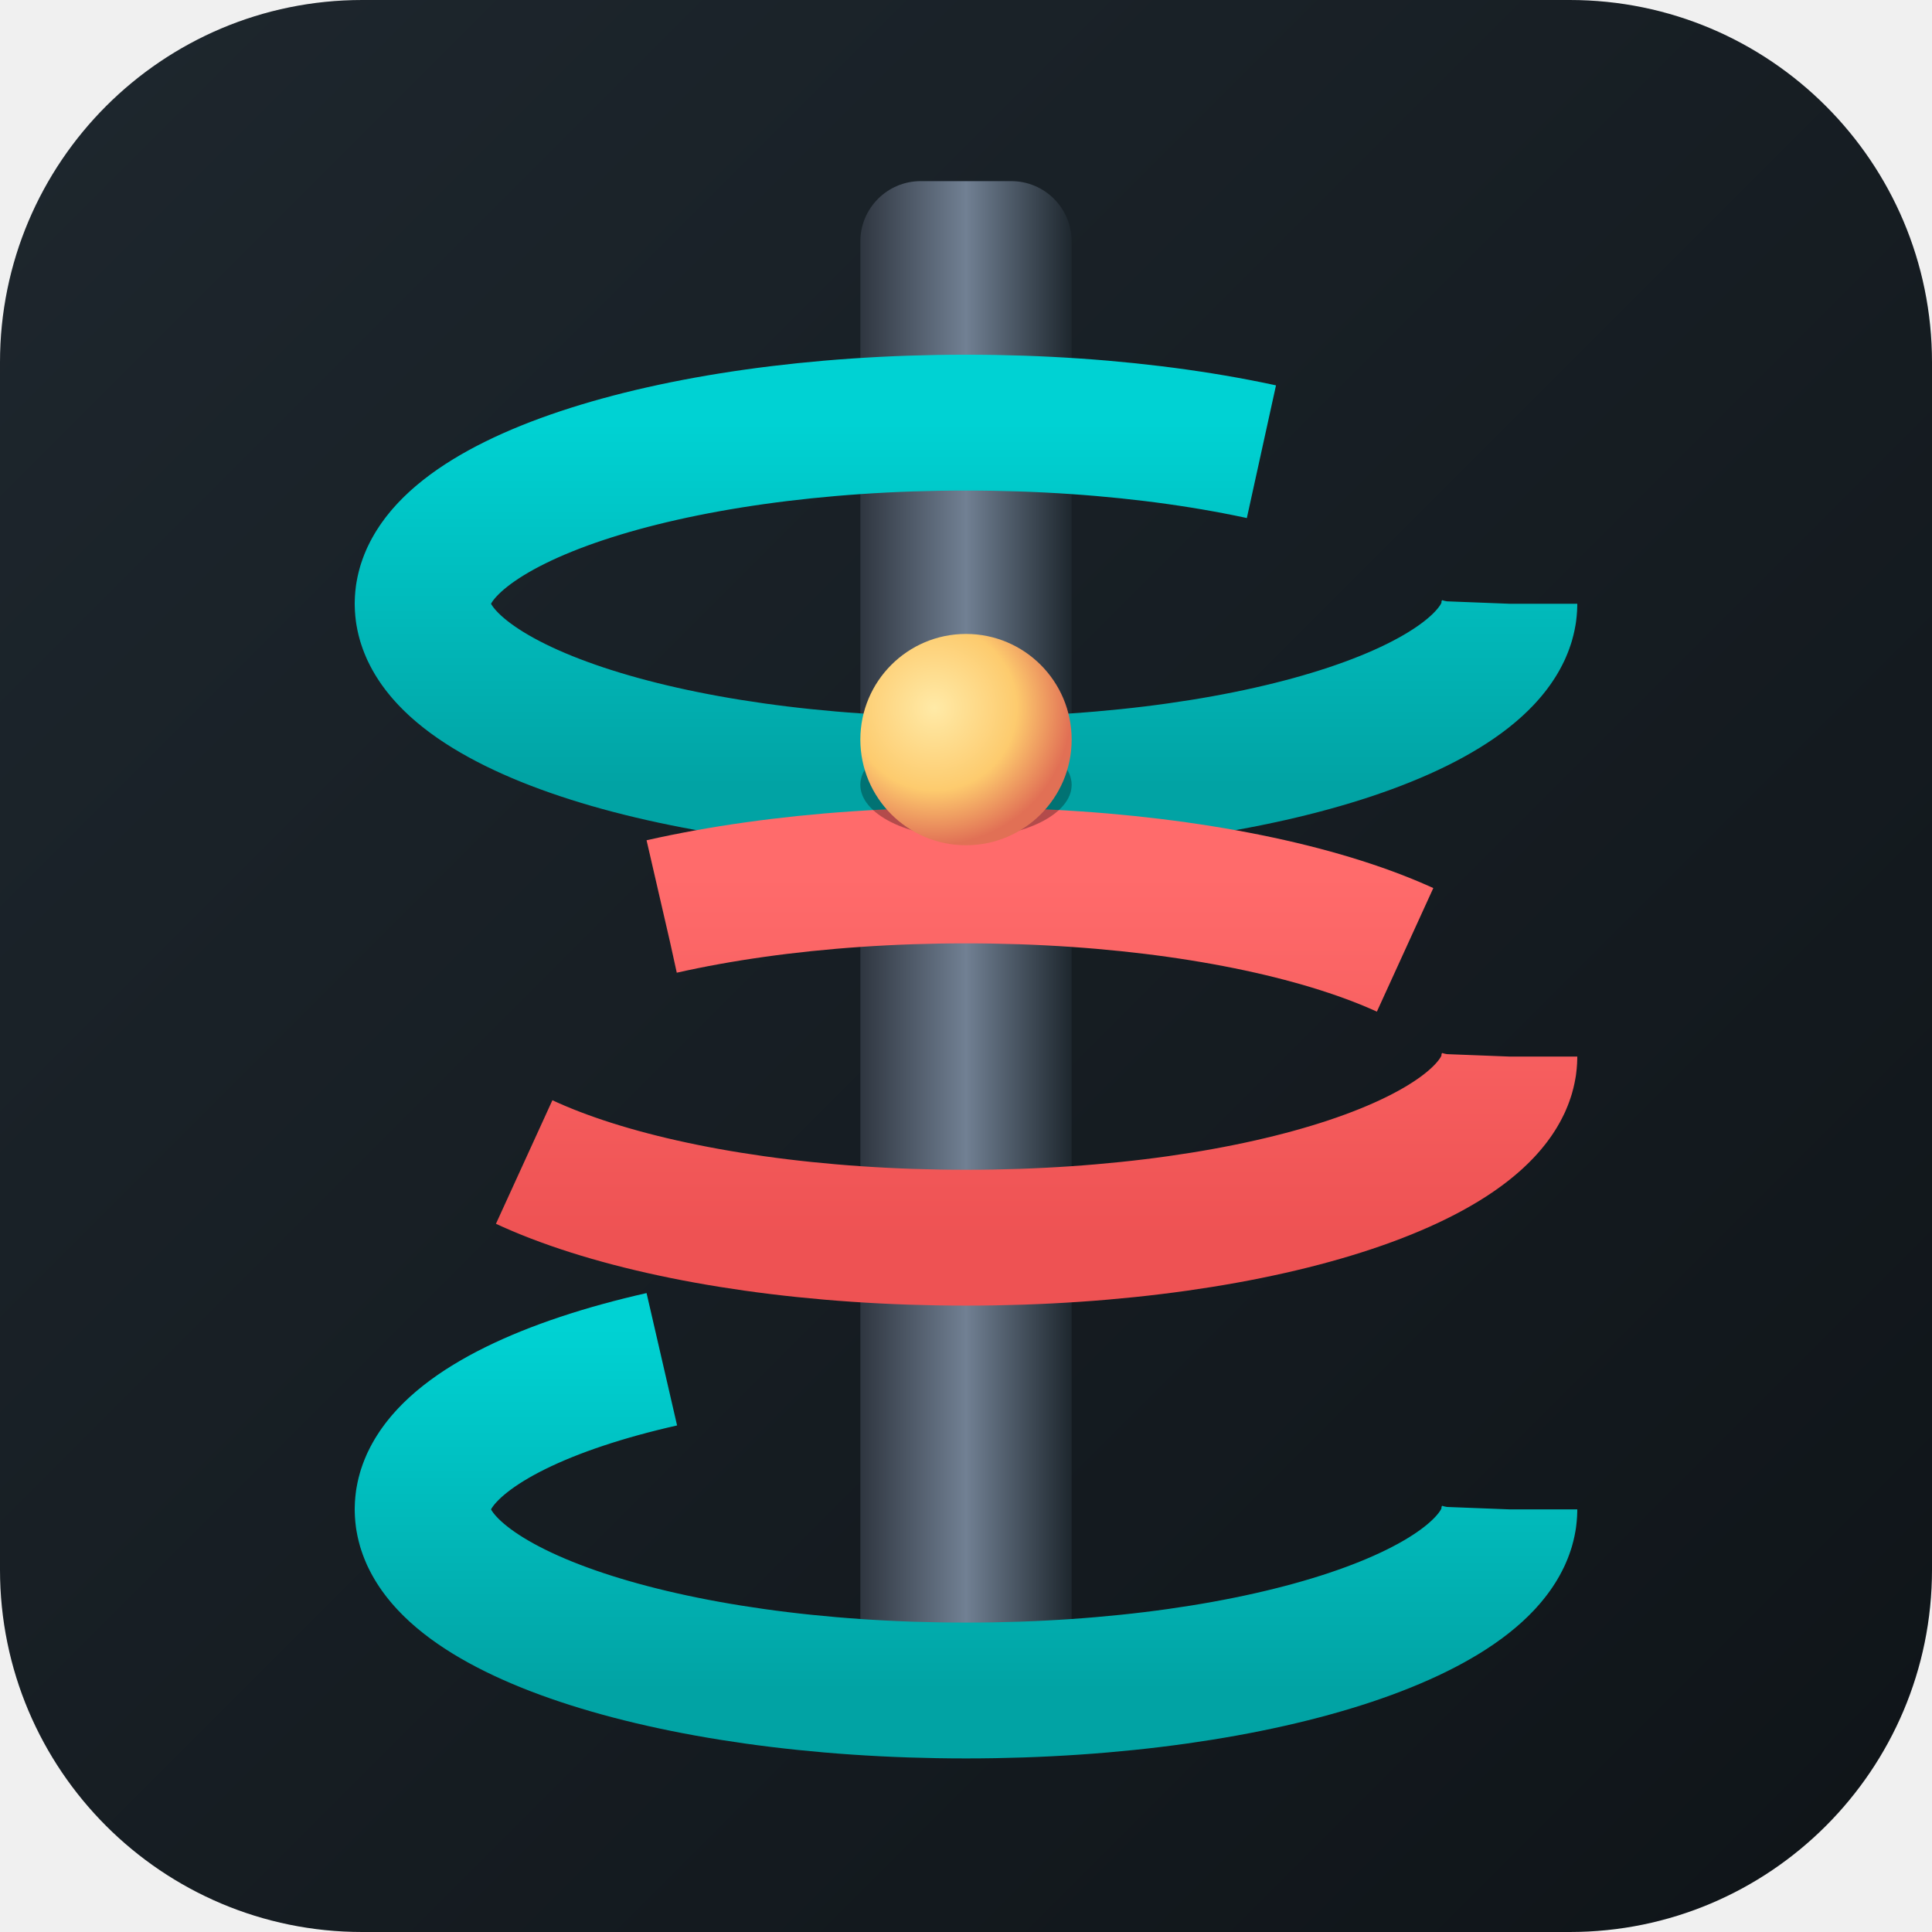
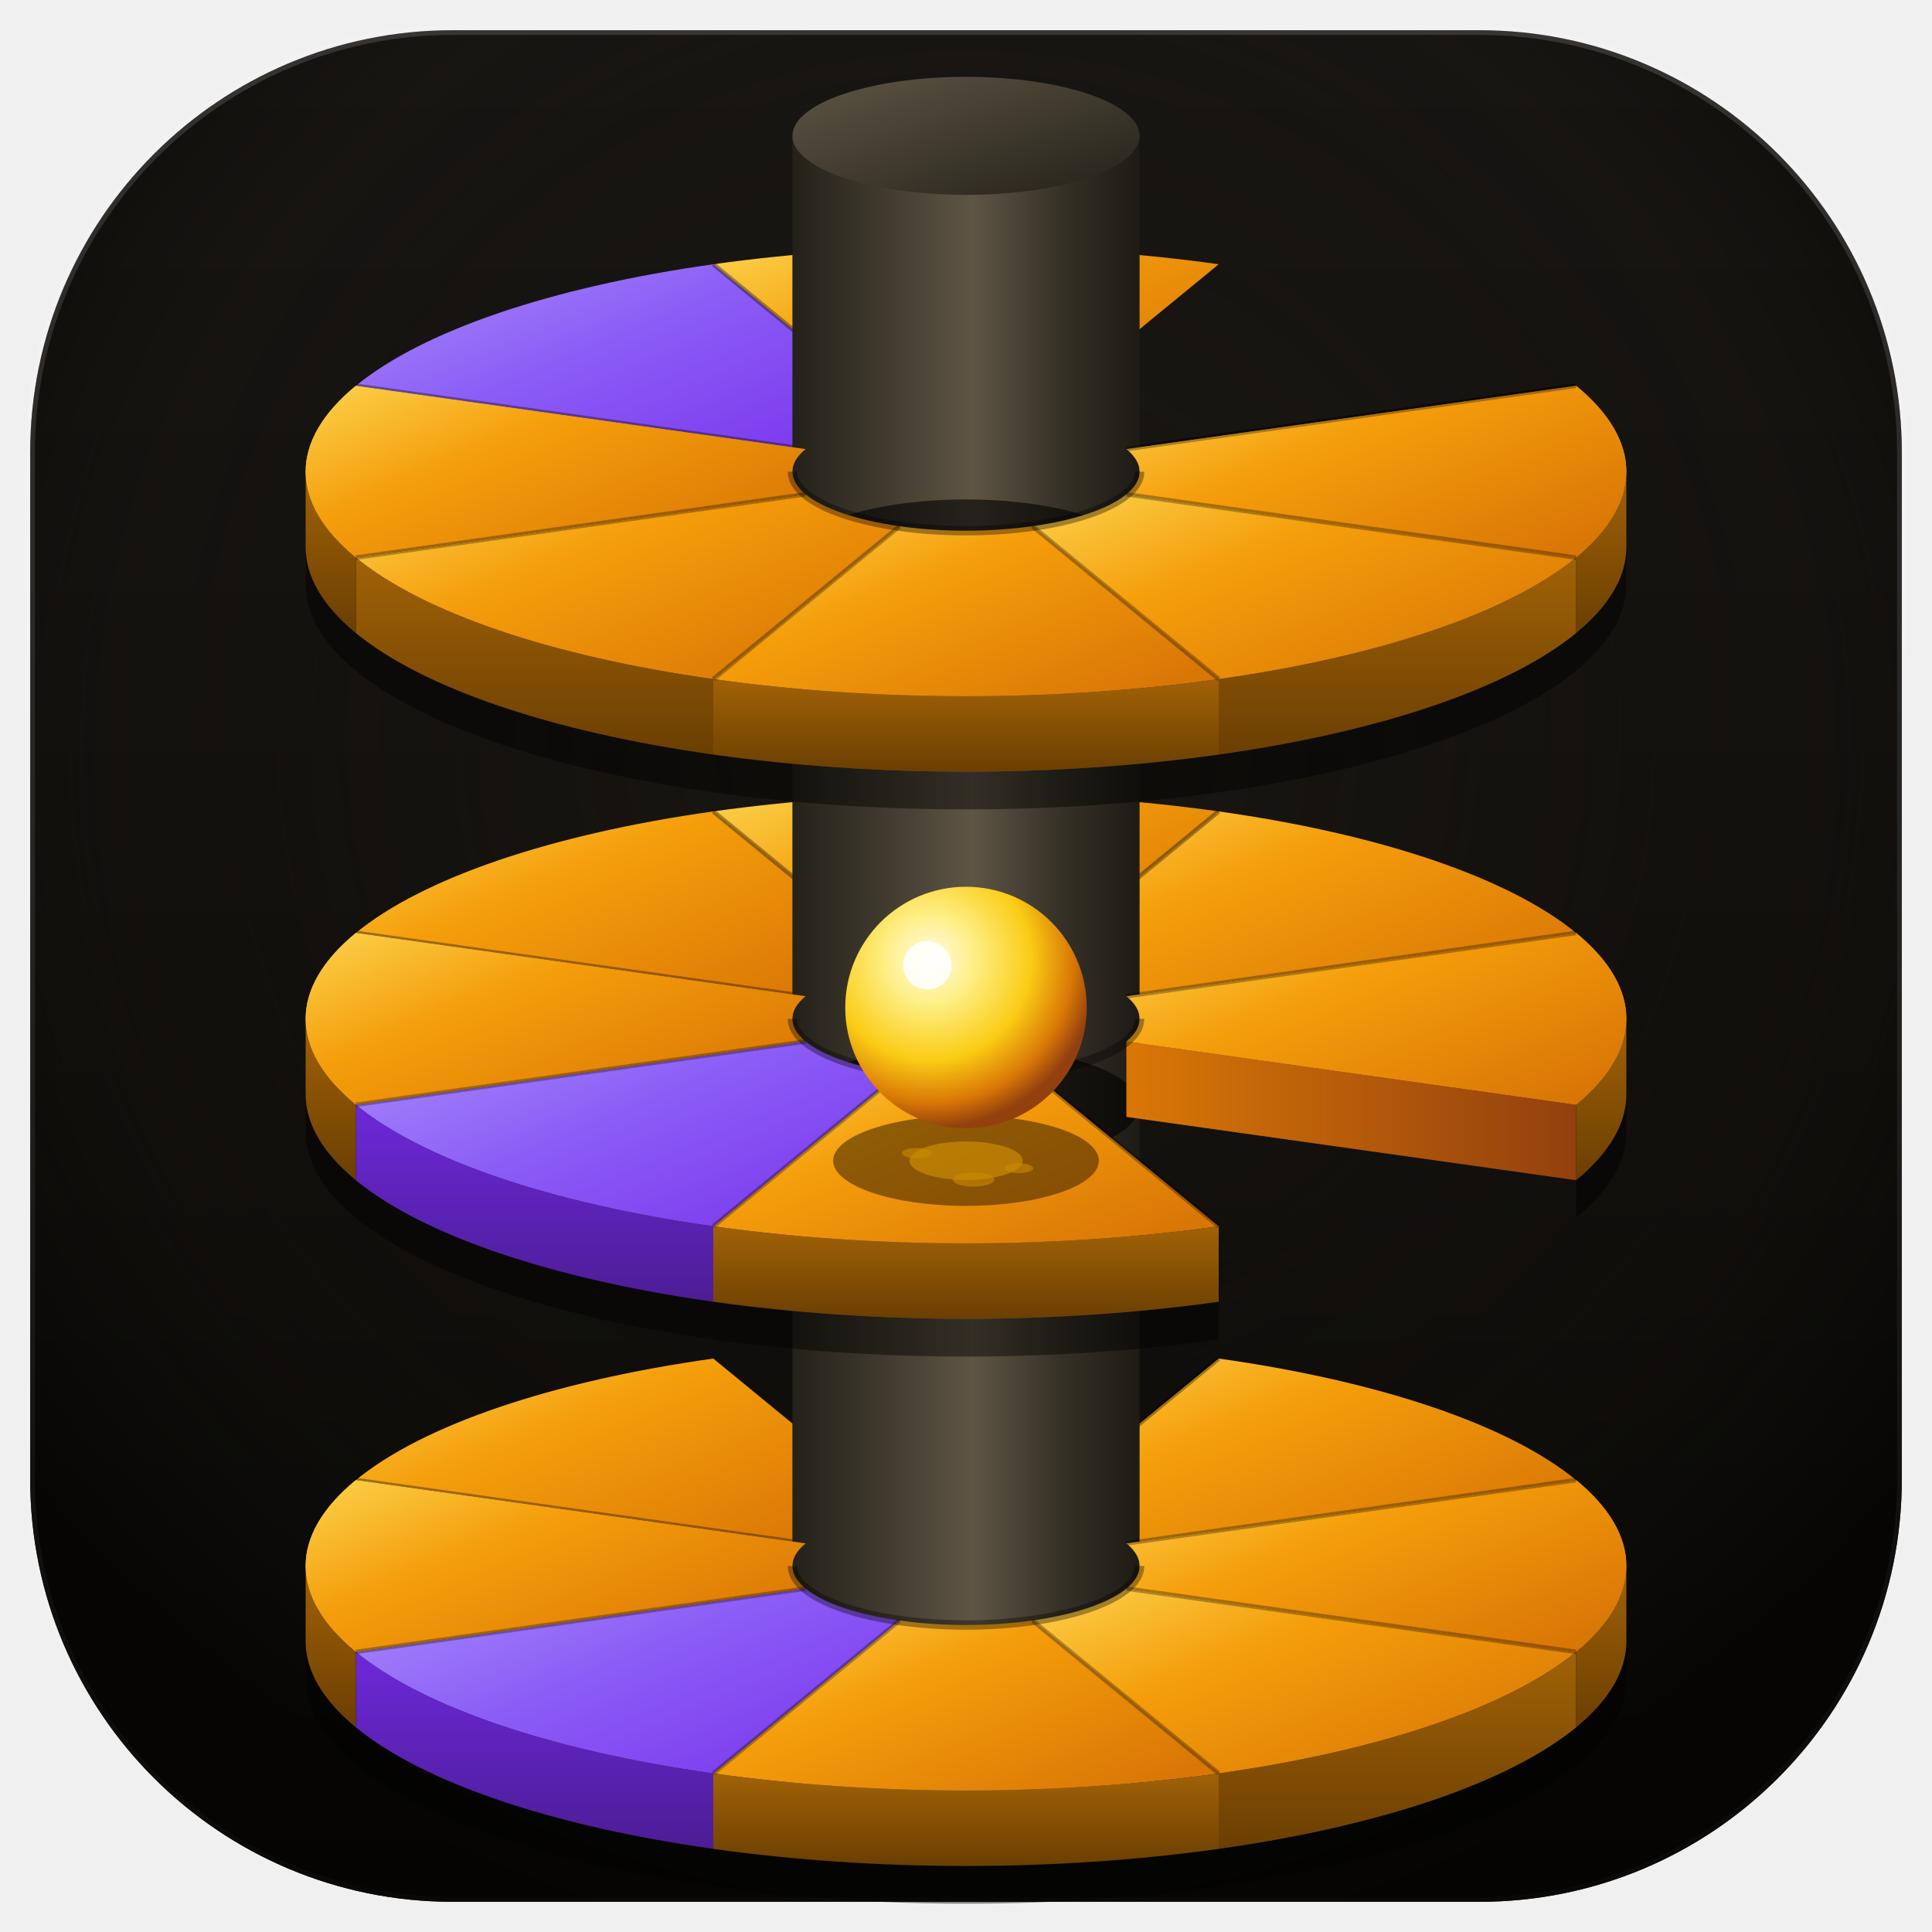
- <svg xmlns="http://www.w3.org/2000/svg" viewBox="0 0 256 256" width="256" height="256">
+ <svg xmlns="http://www.w3.org/2000/svg" viewBox="0 0 512 512" width="512" height="512">
  <defs>
-     <linearGradient id="bgGrad" x1="0%" y1="0%" x2="100%" y2="100%">
-       <stop offset="0%" stop-color="#1e272e" />
-       <stop offset="100%" stop-color="#0f1418" />
+     <linearGradient id="bgGrad" x1="0%" y1="0%" x2="0%" y2="100%">
+       <stop offset="0%" stop-color="#181613" />
+       <stop offset="60%" stop-color="#110F0C" />
+       <stop offset="100%" stop-color="#0A0907" />
+     </linearGradient>
+     <radialGradient id="vignette" cx="50%" cy="38%" r="65%">
+       <stop offset="0%" stop-color="#242018" stop-opacity="0.5" />
+       <stop offset="70%" stop-color="#100E0B" stop-opacity="0.1" />
+       <stop offset="100%" stop-color="#050403" stop-opacity="0.95" />
+     </radialGradient>
+     <linearGradient id="squircleBorder" x1="0%" y1="0%" x2="0%" y2="100%">
+       <stop offset="0%" stop-color="#ffffff" stop-opacity="0.14" />
+       <stop offset="100%" stop-color="#ffffff" stop-opacity="0.02" />
    </linearGradient>
    <linearGradient id="poleGrad" x1="0%" y1="0%" x2="100%" y2="0%">
-       <stop offset="0%" stop-color="#2f3640" />
-       <stop offset="50%" stop-color="#718093" />
-       <stop offset="100%" stop-color="#1e272e" />
+       <stop offset="0%" stop-color="#24211A" />
+       <stop offset="25%" stop-color="#3F392D" />
+       <stop offset="52%" stop-color="#5E5544" />
+       <stop offset="78%" stop-color="#353026" />
+       <stop offset="100%" stop-color="#1E1B15" />
    </linearGradient>
-     <linearGradient id="ringSafe" x1="0%" y1="0%" x2="0%" y2="100%">
-       <stop offset="0%" stop-color="#00d2d3" />
-       <stop offset="100%" stop-color="#01a3a4" />
+     <linearGradient id="poleCap" x1="0%" y1="0%" x2="100%" y2="100%">
+       <stop offset="0%" stop-color="#5E5544" />
+       <stop offset="100%" stop-color="#24211A" />
    </linearGradient>
-     <linearGradient id="ringDeadly" x1="0%" y1="0%" x2="0%" y2="100%">
-       <stop offset="0%" stop-color="#ff6b6b" />
-       <stop offset="100%" stop-color="#ee5253" />
+     <linearGradient id="safeTop" x1="0%" y1="0%" x2="100%" y2="80%">
+       <stop offset="0%" stop-color="#FCD34D" />
+       <stop offset="40%" stop-color="#F59E0B" />
+       <stop offset="100%" stop-color="#D97706" />
    </linearGradient>
-     <radialGradient id="ballGrad" cx="35%" cy="35%" r="65%">
-       <stop offset="0%" stop-color="#ffeaa7" />
-       <stop offset="60%" stop-color="#fdcb6e" />
-       <stop offset="100%" stop-color="#e17055" />
+     <linearGradient id="safeSkirt" x1="0%" y1="0%" x2="0%" y2="100%">
+       <stop offset="0%" stop-color="#A16207" />
+       <stop offset="100%" stop-color="#6B3F02" />
+     </linearGradient>
+     <linearGradient id="safeCutRight" x1="0%" y1="0%" x2="100%" y2="0%">
+       <stop offset="0%" stop-color="#D97706" />
+       <stop offset="100%" stop-color="#92400E" />
+     </linearGradient>
+     <linearGradient id="safeCutLeft" x1="0%" y1="0%" x2="100%" y2="0%">
+       <stop offset="0%" stop-color="#92400E" />
+       <stop offset="100%" stop-color="#D97706" />
+     </linearGradient>
+     <linearGradient id="hazardTop" x1="0%" y1="0%" x2="100%" y2="80%">
+       <stop offset="0%" stop-color="#A78BFA" />
+       <stop offset="50%" stop-color="#8B5CF6" />
+       <stop offset="100%" stop-color="#7C3AED" />
+     </linearGradient>
+     <linearGradient id="hazardSkirt" x1="0%" y1="0%" x2="0%" y2="100%">
+       <stop offset="0%" stop-color="#6D28D9" />
+       <stop offset="100%" stop-color="#4C1D95" />
+     </linearGradient>
+     <linearGradient id="hazardCut" x1="0%" y1="0%" x2="100%" y2="0%">
+       <stop offset="0%" stop-color="#7C3AED" />
+       <stop offset="100%" stop-color="#581C87" />
+     </linearGradient>
+     <radialGradient id="ballLit" cx="35%" cy="30%" r="70%">
+       <stop offset="0%" stop-color="#FFFBEB" />
+       <stop offset="25%" stop-color="#FEF08A" />
+       <stop offset="60%" stop-color="#FACC15" />
+       <stop offset="85%" stop-color="#D97706" />
+       <stop offset="100%" stop-color="#92400E" />
    </radialGradient>
  </defs>
-   <rect width="256" height="256" rx="48" fill="url(#bgGrad)" />
-   <rect x="114" y="24" width="28" height="208" rx="8" fill="url(#poleGrad)" />
-   <ellipse cx="128" cy="80" rx="72" ry="24" fill="none" stroke="url(#ringSafe)" stroke-width="18" stroke-dasharray="280 80" />
-   <ellipse cx="128" cy="140" rx="72" ry="24" fill="none" stroke="url(#ringDeadly)" stroke-width="18" stroke-dasharray="140 60 100 60" />
-   <ellipse cx="128" cy="200" rx="72" ry="24" fill="none" stroke="url(#ringSafe)" stroke-width="18" stroke-dasharray="200 160" />
-   <ellipse cx="128" cy="104" rx="14" ry="7" fill="rgba(0,0,0,0.3)" />
-   <circle cx="128" cy="98" r="14" fill="url(#ballGrad)" />
+   <rect x="8" y="8" width="496" height="496" rx="112" fill="url(#bgGrad)" />
+   <rect x="8" y="8" width="496" height="496" rx="112" fill="url(#vignette)" />
+   <rect x="8" y="8" width="496" height="496" rx="112" fill="none" stroke="url(#squircleBorder)" stroke-width="2.5" />
+   <path d="M 417.68 392.23 A 175.00 59.50 0 0 1 417.68 437.77 L 298.50 420.99 A 46.00 15.64 0 0 0 298.50 409.01 Z" fill="url(#safeTop)" />
+   <line x1="298.50" y1="409.01" x2="417.68" y2="392.23" stroke="#000000" stroke-opacity="0.35" stroke-width="1.2" />
+   <path d="M 94.32 437.77 A 175.00 59.50 0 0 1 94.32 392.23 L 213.50 409.01 A 46.00 15.64 0 0 0 213.50 420.99 Z" fill="url(#safeTop)" />
+   <line x1="213.50" y1="420.99" x2="94.32" y2="437.77" stroke="#000000" stroke-opacity="0.35" stroke-width="1.2" />
+   <path d="M 94.32 392.23 A 175.00 59.50 0 0 1 189.03 360.03 L 238.40 400.55 A 46.00 15.64 0 0 0 213.50 409.01 Z" fill="url(#safeTop)" />
+   <line x1="213.50" y1="409.01" x2="94.32" y2="392.23" stroke="#000000" stroke-opacity="0.35" stroke-width="1.2" />
+   <path d="M 322.97 360.03 A 175.00 59.50 0 0 1 417.68 392.23 L 298.50 409.01 A 46.00 15.64 0 0 0 273.60 400.55 Z" fill="url(#safeTop)" />
+   <line x1="273.60" y1="400.55" x2="322.97" y2="360.03" stroke="#000000" stroke-opacity="0.35" stroke-width="1.2" />
+   <path d="M 417.68 247.23 A 175.00 59.50 0 0 1 417.68 292.77 L 298.50 275.99 A 46.00 15.64 0 0 0 298.50 264.01 Z" fill="url(#safeTop)" />
+   <line x1="298.50" y1="264.01" x2="417.68" y2="247.23" stroke="#000000" stroke-opacity="0.35" stroke-width="1.2" />
+   <path d="M 94.32 292.77 A 175.00 59.50 0 0 1 94.32 247.23 L 213.50 264.01 A 46.00 15.64 0 0 0 213.50 275.99 Z" fill="url(#safeTop)" />
+   <line x1="213.50" y1="275.99" x2="94.32" y2="292.77" stroke="#000000" stroke-opacity="0.35" stroke-width="1.2" />
+   <path d="M 94.32 247.23 A 175.00 59.50 0 0 1 189.03 215.03 L 238.40 255.55 A 46.00 15.64 0 0 0 213.50 264.01 Z" fill="url(#safeTop)" />
+   <line x1="213.50" y1="264.01" x2="94.32" y2="247.23" stroke="#000000" stroke-opacity="0.35" stroke-width="1.2" />
+   <path d="M 189.03 215.03 A 175.00 59.50 0 0 1 322.97 215.03 L 273.60 255.55 A 46.00 15.64 0 0 0 238.40 255.55 Z" fill="url(#safeTop)" />
+   <line x1="238.40" y1="255.55" x2="189.03" y2="215.03" stroke="#000000" stroke-opacity="0.35" stroke-width="1.2" />
+   <path d="M 322.97 215.03 A 175.00 59.50 0 0 1 417.68 247.23 L 298.50 264.01 A 46.00 15.64 0 0 0 273.60 255.55 Z" fill="url(#safeTop)" />
+   <line x1="273.60" y1="255.55" x2="322.97" y2="215.03" stroke="#000000" stroke-opacity="0.35" stroke-width="1.2" />
+   <path d="M 417.68 102.23 A 175.00 59.50 0 0 1 417.68 147.77 L 298.50 130.99 A 46.00 15.64 0 0 0 298.50 119.01 Z" fill="url(#safeTop)" />
+   <line x1="298.50" y1="119.01" x2="417.68" y2="102.23" stroke="#000000" stroke-opacity="0.35" stroke-width="1.2" />
+   <path d="M 94.32 147.77 A 175.00 59.50 0 0 1 94.32 102.23 L 213.50 119.01 A 46.00 15.64 0 0 0 213.50 130.99 Z" fill="url(#safeTop)" />
+   <line x1="213.50" y1="130.99" x2="94.32" y2="147.77" stroke="#000000" stroke-opacity="0.35" stroke-width="1.2" />
+   <path d="M 94.32 102.23 A 175.00 59.50 0 0 1 189.03 70.03 L 238.40 110.55 A 46.00 15.64 0 0 0 213.50 119.01 Z" fill="url(#hazardTop)" />
+   <line x1="213.50" y1="119.01" x2="94.32" y2="102.23" stroke="#000000" stroke-opacity="0.35" stroke-width="1.2" />
+   <path d="M 189.03 70.03 A 175.00 59.50 0 0 1 322.97 70.03 L 273.60 110.55 A 46.00 15.64 0 0 0 238.40 110.55 Z" fill="url(#safeTop)" />
+   <line x1="238.40" y1="110.55" x2="189.03" y2="70.03" stroke="#000000" stroke-opacity="0.35" stroke-width="1.2" />
+   <rect x="210.0" y="36" width="92.0" height="442" fill="url(#poleGrad)" />
+   <ellipse cx="256.0" cy="36" rx="46.0" ry="15.64" fill="url(#poleCap)" />
+   <ellipse cx="256.0" cy="148.0" rx="46.0" ry="15.64" fill="#000000" opacity="0.6" />
+   <ellipse cx="256.0" cy="293.0" rx="46.0" ry="15.64" fill="#000000" opacity="0.6" />
+   <path d="M 431.00 145.00 A 175.00 59.50 0 0 1 417.68 167.77 L 417.68 177.77 A 175.00 59.50 0 0 0 431.00 155.00 Z" fill="#000000" opacity="0.45" />
+   <path d="M 417.68 167.77 A 175.00 59.50 0 0 1 322.97 199.97 L 322.97 209.97 A 175.00 59.50 0 0 0 417.68 177.77 Z" fill="#000000" opacity="0.45" />
+   <path d="M 322.97 199.97 A 175.00 59.50 0 0 1 189.03 199.97 L 189.03 209.97 A 175.00 59.50 0 0 0 322.97 209.97 Z" fill="#000000" opacity="0.45" />
+   <path d="M 189.03 199.97 A 175.00 59.50 0 0 1 94.32 167.77 L 94.32 177.77 A 175.00 59.50 0 0 0 189.03 209.97 Z" fill="#000000" opacity="0.45" />
+   <path d="M 94.32 167.77 A 175.00 59.50 0 0 1 81.00 145.00 L 81.00 155.00 A 175.00 59.50 0 0 0 94.32 177.77 Z" fill="#000000" opacity="0.45" />
+   <path d="M 431.00 125.00 A 175.00 59.50 0 0 1 417.68 147.77 L 417.68 167.77 A 175.00 59.50 0 0 0 431.00 145.00 Z" fill="url(#safeSkirt)" />
+   <path d="M 417.68 147.77 A 175.00 59.50 0 0 1 322.97 179.97 L 322.97 199.97 A 175.00 59.50 0 0 0 417.68 167.77 Z" fill="url(#safeSkirt)" />
+   <path d="M 322.97 179.97 A 175.00 59.50 0 0 1 189.03 179.97 L 189.03 199.97 A 175.00 59.50 0 0 0 322.97 199.97 Z" fill="url(#safeSkirt)" />
+   <path d="M 189.03 179.97 A 175.00 59.50 0 0 1 94.32 147.77 L 94.32 167.77 A 175.00 59.50 0 0 0 189.03 199.97 Z" fill="url(#safeSkirt)" />
+   <path d="M 94.32 147.77 A 175.00 59.50 0 0 1 81.00 125.00 L 81.00 145.00 A 175.00 59.50 0 0 0 94.32 167.77 Z" fill="url(#safeSkirt)" />
+   <path d="M 417.68 102.23 A 175.00 59.50 0 0 1 417.68 147.77 L 298.50 130.99 A 46.00 15.64 0 0 0 298.50 119.01 Z" fill="url(#safeTop)" />
+   <line x1="298.50" y1="119.01" x2="417.68" y2="102.23" stroke="#000000" stroke-opacity="0.30" stroke-width="1.2" />
+   <path d="M 417.68 147.77 A 175.00 59.50 0 0 1 322.97 179.97 L 273.60 139.45 A 46.00 15.64 0 0 0 298.50 130.99 Z" fill="url(#safeTop)" />
+   <line x1="298.50" y1="130.99" x2="417.68" y2="147.77" stroke="#000000" stroke-opacity="0.30" stroke-width="1.2" />
+   <path d="M 322.97 179.97 A 175.00 59.50 0 0 1 189.03 179.97 L 238.40 139.45 A 46.00 15.64 0 0 0 273.60 139.45 Z" fill="url(#safeTop)" />
+   <line x1="273.60" y1="139.45" x2="322.97" y2="179.97" stroke="#000000" stroke-opacity="0.30" stroke-width="1.2" />
+   <path d="M 189.03 179.97 A 175.00 59.50 0 0 1 94.32 147.77 L 213.50 130.99 A 46.00 15.64 0 0 0 238.40 139.45 Z" fill="url(#safeTop)" />
+   <line x1="238.40" y1="139.45" x2="189.03" y2="179.97" stroke="#000000" stroke-opacity="0.30" stroke-width="1.2" />
+   <path d="M 94.32 147.77 A 175.00 59.50 0 0 1 94.32 102.23 L 213.50 119.01 A 46.00 15.64 0 0 0 213.50 130.99 Z" fill="url(#safeTop)" />
+   <line x1="213.50" y1="130.99" x2="94.32" y2="147.77" stroke="#000000" stroke-opacity="0.30" stroke-width="1.2" />
+   <path d="M 210.00 125.00 A 46.00 15.64 0 0 0 302.00 125.00" fill="none" stroke="#000000" stroke-opacity="0.35" stroke-width="2.5" />
+   <path d="M 431.00 435.00 A 175.00 59.50 0 0 1 417.68 457.77 L 417.68 467.77 A 175.00 59.50 0 0 0 431.00 445.00 Z" fill="#000000" opacity="0.45" />
+   <path d="M 417.68 457.77 A 175.00 59.50 0 0 1 322.97 489.97 L 322.97 499.97 A 175.00 59.50 0 0 0 417.68 467.77 Z" fill="#000000" opacity="0.45" />
+   <path d="M 322.97 489.97 A 175.00 59.50 0 0 1 189.03 489.97 L 189.03 499.97 A 175.00 59.50 0 0 0 322.97 499.97 Z" fill="#000000" opacity="0.45" />
+   <path d="M 189.03 489.97 A 175.00 59.50 0 0 1 94.32 457.77 L 94.32 467.77 A 175.00 59.50 0 0 0 189.03 499.97 Z" fill="#000000" opacity="0.45" />
+   <path d="M 94.32 457.77 A 175.00 59.50 0 0 1 81.00 435.00 L 81.00 445.00 A 175.00 59.50 0 0 0 94.32 467.77 Z" fill="#000000" opacity="0.45" />
+   <path d="M 431.00 415.00 A 175.00 59.50 0 0 1 417.68 437.77 L 417.68 457.77 A 175.00 59.50 0 0 0 431.00 435.00 Z" fill="url(#safeSkirt)" />
+   <path d="M 417.68 437.77 A 175.00 59.50 0 0 1 322.97 469.97 L 322.97 489.97 A 175.00 59.50 0 0 0 417.68 457.77 Z" fill="url(#safeSkirt)" />
+   <path d="M 322.97 469.97 A 175.00 59.50 0 0 1 189.03 469.97 L 189.03 489.97 A 175.00 59.50 0 0 0 322.97 489.97 Z" fill="url(#safeSkirt)" />
+   <path d="M 189.03 469.97 A 175.00 59.50 0 0 1 94.32 437.77 L 94.32 457.77 A 175.00 59.50 0 0 0 189.03 489.97 Z" fill="url(#hazardSkirt)" />
+   <path d="M 94.32 437.77 A 175.00 59.50 0 0 1 81.00 415.00 L 81.00 435.00 A 175.00 59.50 0 0 0 94.32 457.77 Z" fill="url(#safeSkirt)" />
+   <path d="M 417.68 392.23 A 175.00 59.50 0 0 1 417.68 437.77 L 298.50 420.99 A 46.00 15.64 0 0 0 298.50 409.01 Z" fill="url(#safeTop)" />
+   <line x1="298.50" y1="409.01" x2="417.68" y2="392.23" stroke="#000000" stroke-opacity="0.30" stroke-width="1.2" />
+   <path d="M 417.68 437.77 A 175.00 59.50 0 0 1 322.97 469.97 L 273.60 429.45 A 46.00 15.64 0 0 0 298.50 420.99 Z" fill="url(#safeTop)" />
+   <line x1="298.50" y1="420.99" x2="417.68" y2="437.77" stroke="#000000" stroke-opacity="0.30" stroke-width="1.2" />
+   <path d="M 322.97 469.97 A 175.00 59.50 0 0 1 189.03 469.97 L 238.40 429.45 A 46.00 15.64 0 0 0 273.60 429.45 Z" fill="url(#safeTop)" />
+   <line x1="273.60" y1="429.45" x2="322.97" y2="469.97" stroke="#000000" stroke-opacity="0.30" stroke-width="1.2" />
+   <path d="M 189.03 469.97 A 175.00 59.50 0 0 1 94.32 437.77 L 213.50 420.99 A 46.00 15.64 0 0 0 238.40 429.45 Z" fill="url(#hazardTop)" />
+   <line x1="238.40" y1="429.45" x2="189.03" y2="469.97" stroke="#000000" stroke-opacity="0.30" stroke-width="1.2" />
+   <path d="M 94.32 437.77 A 175.00 59.50 0 0 1 94.32 392.23 L 213.50 409.01 A 46.00 15.64 0 0 0 213.50 420.99 Z" fill="url(#safeTop)" />
+   <line x1="213.50" y1="420.99" x2="94.32" y2="437.77" stroke="#000000" stroke-opacity="0.30" stroke-width="1.2" />
+   <path d="M 210.00 415.00 A 46.00 15.64 0 0 0 302.00 415.00" fill="none" stroke="#000000" stroke-opacity="0.35" stroke-width="2.5" />
+   <path d="M 431.00 290.00 A 175.00 59.50 0 0 1 417.68 312.77 L 417.68 322.77 A 175.00 59.50 0 0 0 431.00 300.00 Z" fill="#000000" opacity="0.45" />
+   <path d="M 322.97 344.97 A 175.00 59.50 0 0 1 189.03 344.97 L 189.03 354.97 A 175.00 59.50 0 0 0 322.97 354.97 Z" fill="#000000" opacity="0.45" />
+   <path d="M 189.03 344.97 A 175.00 59.50 0 0 1 94.32 312.77 L 94.32 322.77 A 175.00 59.50 0 0 0 189.03 354.97 Z" fill="#000000" opacity="0.45" />
+   <path d="M 94.32 312.77 A 175.00 59.50 0 0 1 81.00 290.00 L 81.00 300.00 A 175.00 59.50 0 0 0 94.32 322.77 Z" fill="#000000" opacity="0.45" />
+   <path d="M 431.00 270.00 A 175.00 59.50 0 0 1 417.68 292.77 L 417.68 312.77 A 175.00 59.50 0 0 0 431.00 290.00 Z" fill="url(#safeSkirt)" />
+   <path d="M 322.97 324.97 A 175.00 59.50 0 0 1 189.03 324.97 L 189.03 344.97 A 175.00 59.50 0 0 0 322.97 344.97 Z" fill="url(#safeSkirt)" />
+   <path d="M 189.03 324.97 A 175.00 59.50 0 0 1 94.32 292.77 L 94.32 312.77 A 175.00 59.50 0 0 0 189.03 344.97 Z" fill="url(#hazardSkirt)" />
+   <path d="M 94.32 292.77 A 175.00 59.50 0 0 1 81.00 270.00 L 81.00 290.00 A 175.00 59.50 0 0 0 94.32 312.77 Z" fill="url(#safeSkirt)" />
+   <path d="M 298.50 275.99 L 417.68 292.77 L 417.68 312.77 L 298.50 295.99 Z" fill="url(#safeCutRight)" />
+   <path d="M 417.68 247.23 A 175.00 59.50 0 0 1 417.68 292.77 L 298.50 275.99 A 46.00 15.64 0 0 0 298.50 264.01 Z" fill="url(#safeTop)" />
+   <line x1="298.50" y1="264.01" x2="417.68" y2="247.23" stroke="#000000" stroke-opacity="0.30" stroke-width="1.2" />
+   <path d="M 322.97 324.97 A 175.00 59.50 0 0 1 189.03 324.97 L 238.40 284.45 A 46.00 15.64 0 0 0 273.60 284.45 Z" fill="url(#safeTop)" />
+   <line x1="273.60" y1="284.45" x2="322.97" y2="324.97" stroke="#000000" stroke-opacity="0.30" stroke-width="1.2" />
+   <path d="M 189.03 324.97 A 175.00 59.50 0 0 1 94.32 292.77 L 213.50 275.99 A 46.00 15.64 0 0 0 238.40 284.45 Z" fill="url(#hazardTop)" />
+   <line x1="238.40" y1="284.45" x2="189.03" y2="324.97" stroke="#000000" stroke-opacity="0.30" stroke-width="1.2" />
+   <path d="M 94.32 292.77 A 175.00 59.50 0 0 1 94.32 247.23 L 213.50 264.01 A 46.00 15.64 0 0 0 213.50 275.99 Z" fill="url(#safeTop)" />
+   <line x1="213.50" y1="275.99" x2="94.32" y2="292.77" stroke="#000000" stroke-opacity="0.30" stroke-width="1.2" />
+   <path d="M 210.00 270.00 A 46.00 15.64 0 0 0 302.00 270.00" fill="none" stroke="#000000" stroke-opacity="0.35" stroke-width="2.5" />
+   <ellipse cx="256.0" cy="307.6" rx="35.20" ry="11.97" fill="#3A2200" opacity="0.55" />
+   <ellipse cx="256.0" cy="307.6" rx="15" ry="5.10" fill="#CA8A04" opacity="0.7" />
+   <ellipse cx="243.0" cy="305.6" rx="4" ry="1.36" fill="#CA8A04" opacity="0.6" />
+   <ellipse cx="270.0" cy="309.6" rx="3.8" ry="1.29" fill="#CA8A04" opacity="0.6" />
+   <ellipse cx="258.0" cy="312.6" rx="5.5" ry="1.87" fill="#CA8A04" opacity="0.6" />
+   <circle cx="256.0" cy="267.0" r="32.0" fill="url(#ballLit)" />
+   <circle cx="245.76" cy="255.80" r="6.40" fill="#FFFFFF" opacity="0.85" />
</svg>
